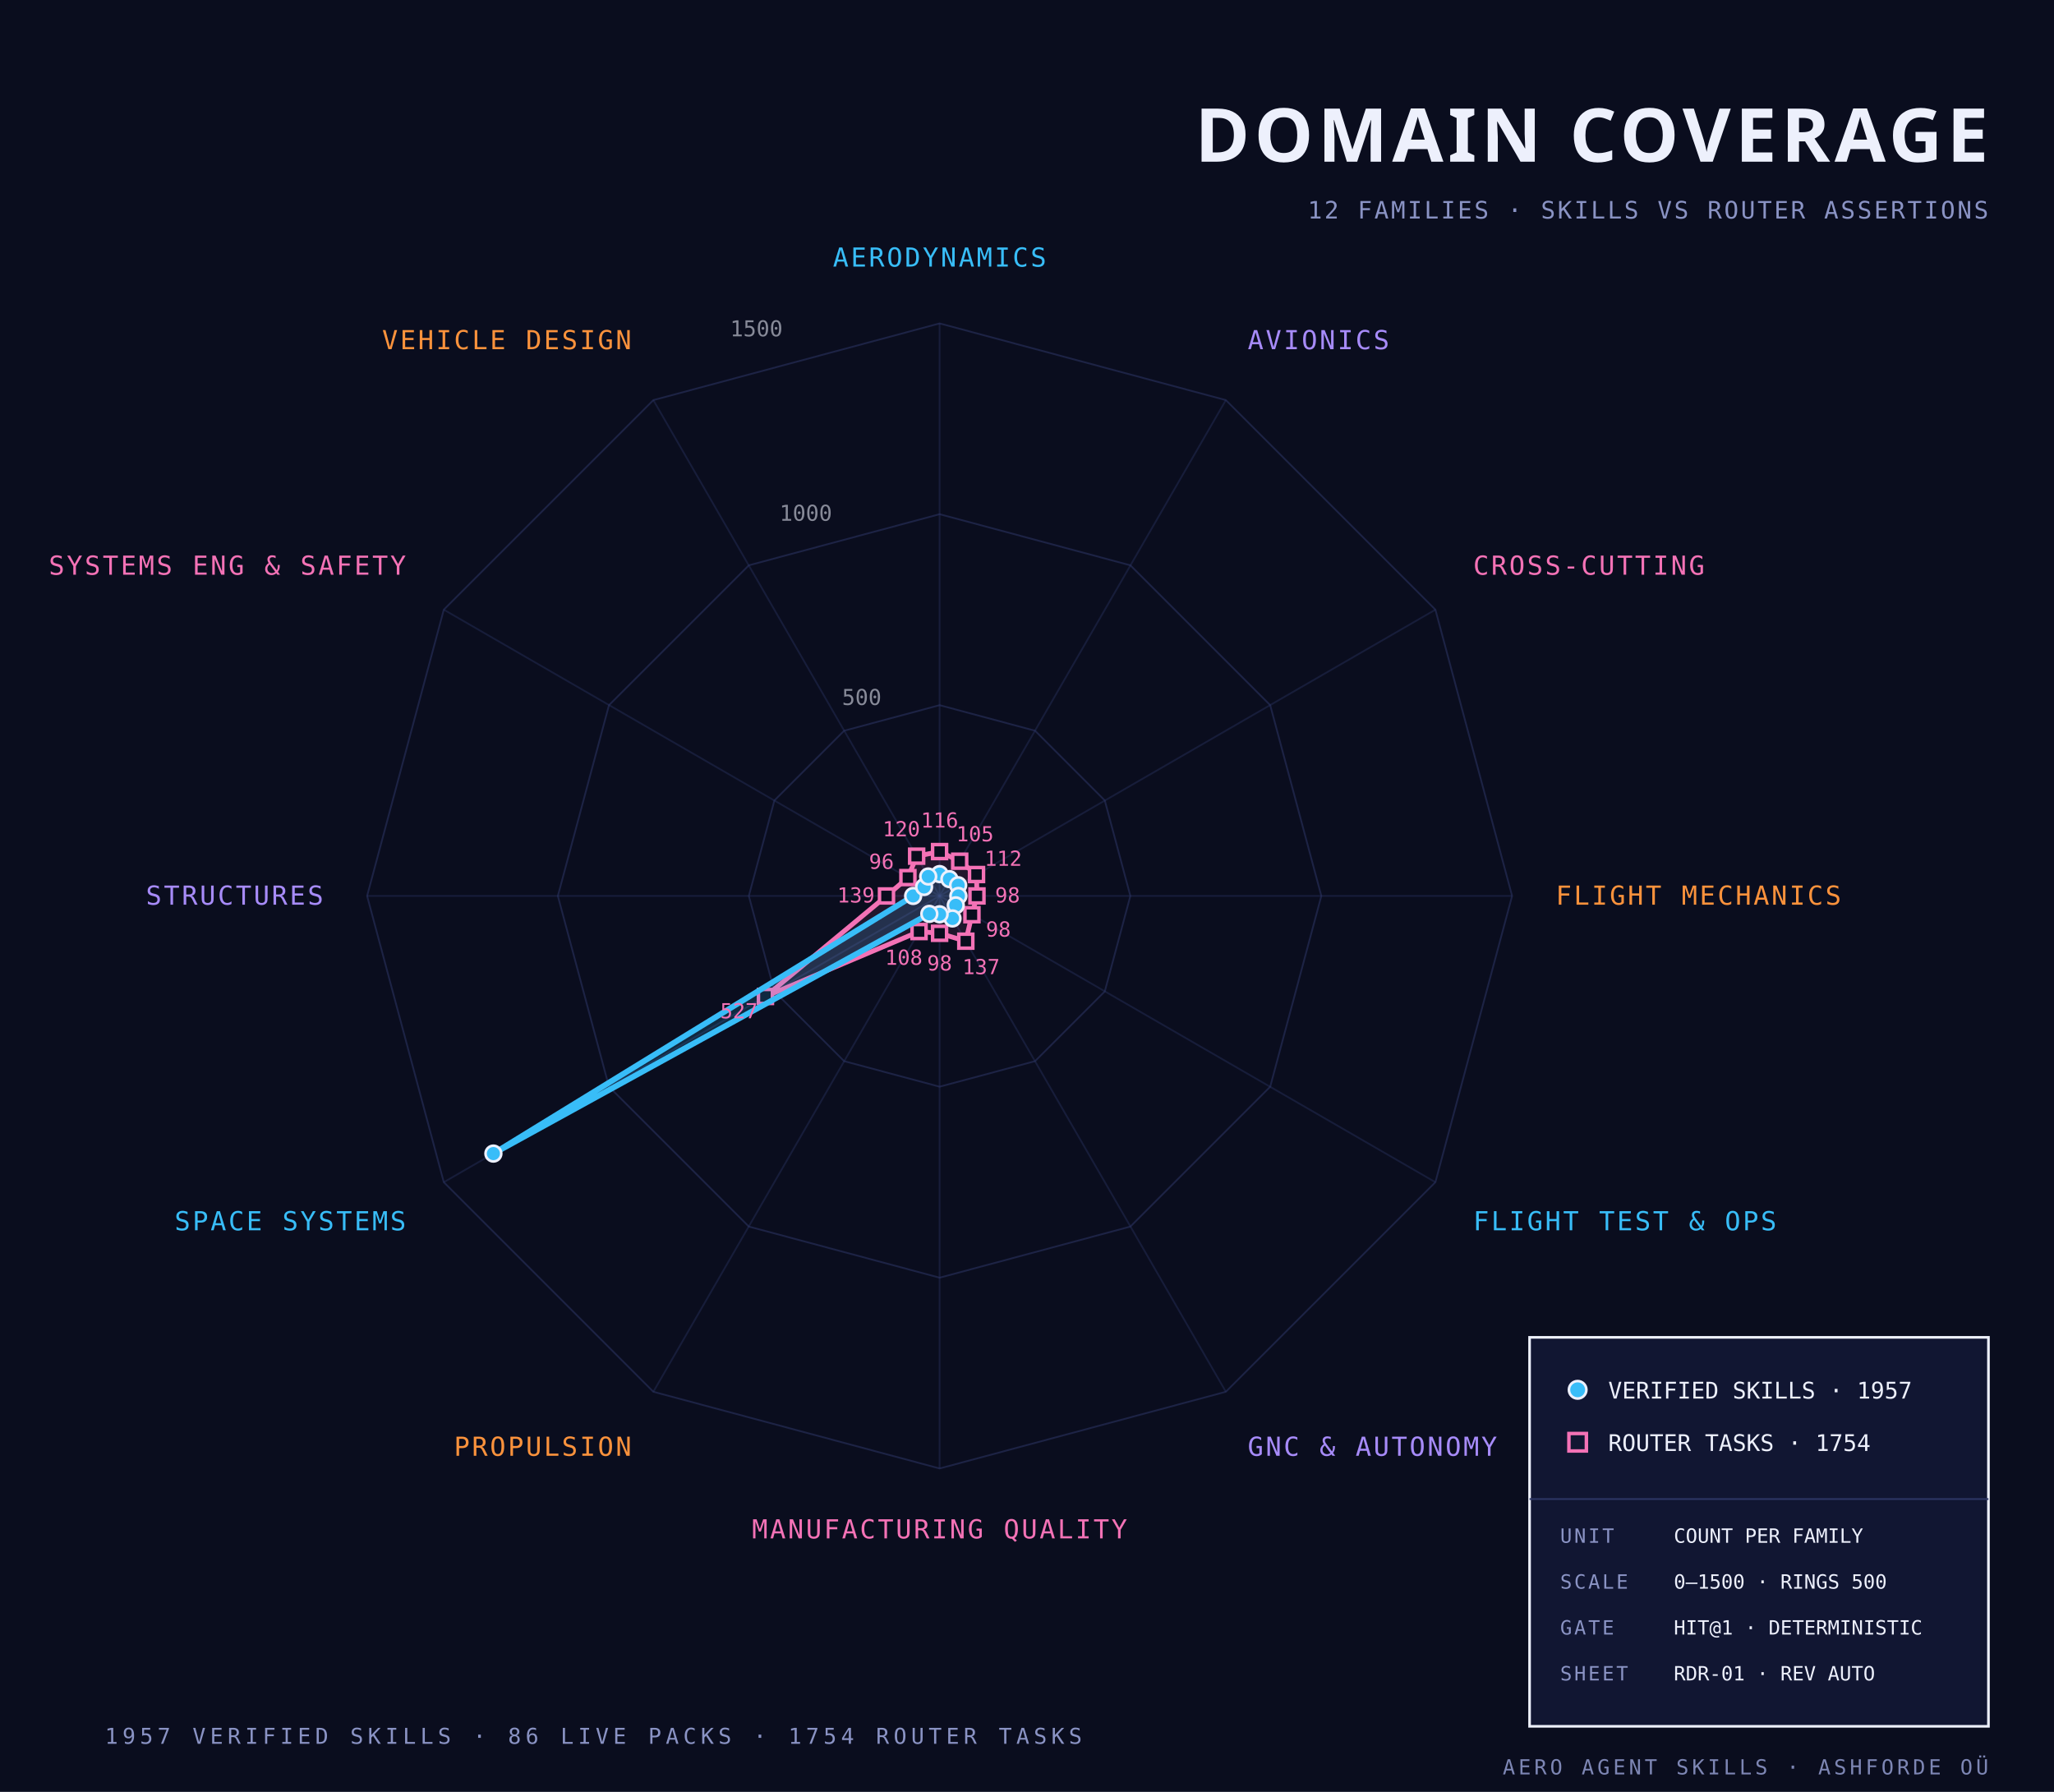
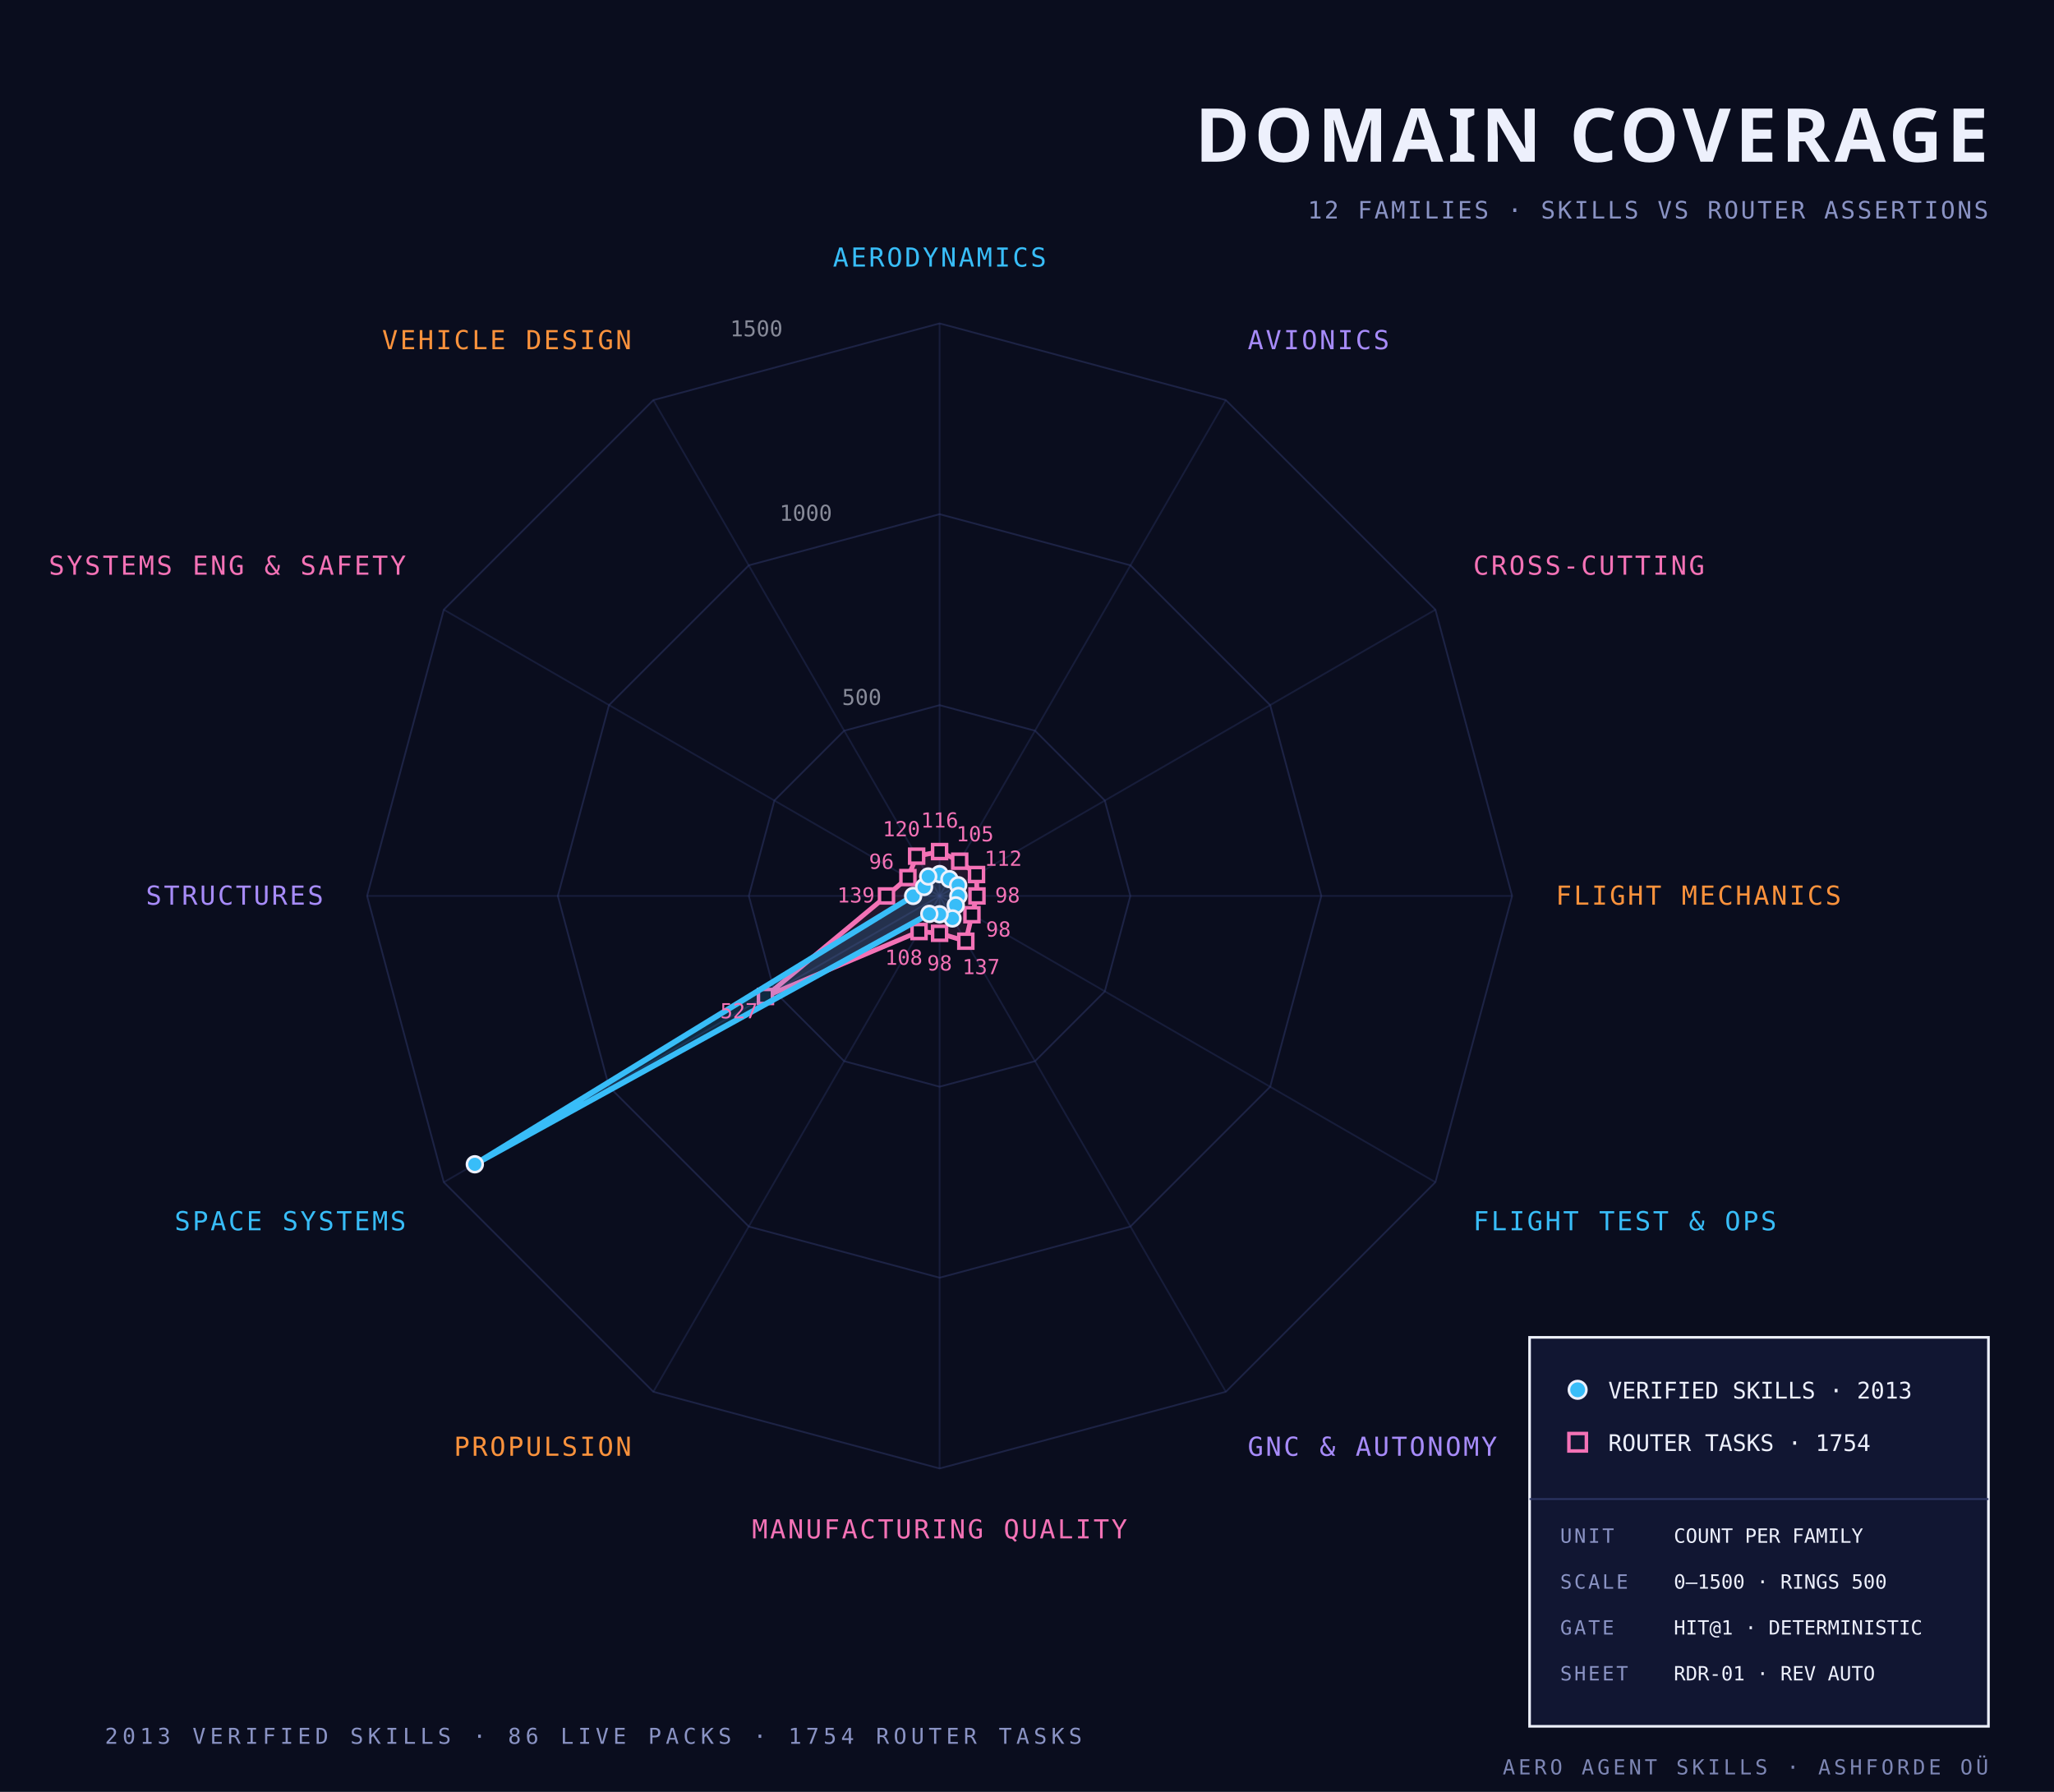
<svg xmlns="http://www.w3.org/2000/svg" width="940" height="820" viewBox="0 0 940 820">
  <style>
    .mono { font-family: "JetBrains Mono", "IBM Plex Mono", "Menlo", monospace; }
    .cond { font-family: "Barlow Condensed", "DIN Condensed", "Arial Narrow", sans-serif; font-weight: 700; text-transform: uppercase; }
    .serif { font-family: "Instrument Serif", Georgia, serif; font-style: italic; }
  </style>
  <rect width="940" height="820" fill="#0a0d1e" />
  <polygon points="430.0,322.7 473.7,334.4 505.6,366.3 517.3,410.0 505.6,453.7 473.7,485.6 430.0,497.3 386.3,485.6 354.4,453.7 342.7,410.0 354.4,366.3 386.3,334.4" fill="none" stroke="#2c3564" stroke-width="0.8" stroke-opacity="0.55" />
  <polygon points="430.0,235.3 517.3,258.7 581.3,322.7 604.7,410.0 581.3,497.3 517.3,561.3 430.0,584.7 342.7,561.3 278.7,497.3 255.3,410.0 278.7,322.7 342.7,258.7" fill="none" stroke="#2c3564" stroke-width="0.8" stroke-opacity="0.55" />
  <polygon points="430.0,148.0 561.0,183.1 656.9,279.0 692.0,410.0 656.9,541.0 561.0,636.9 430.0,672.0 299.0,636.9 203.1,541.0 168.0,410.0 203.1,279.0 299.0,183.1" fill="none" stroke="#2c3564" stroke-width="0.8" stroke-opacity="0.55" />
  <line x1="430" y1="410" x2="430.0" y2="148.0" stroke="#2c3564" stroke-width="0.8" stroke-opacity="0.4" />
  <line x1="430" y1="410" x2="561.0" y2="183.1" stroke="#2c3564" stroke-width="0.8" stroke-opacity="0.4" />
  <line x1="430" y1="410" x2="656.9" y2="279.0" stroke="#2c3564" stroke-width="0.8" stroke-opacity="0.4" />
  <line x1="430" y1="410" x2="692.0" y2="410.0" stroke="#2c3564" stroke-width="0.8" stroke-opacity="0.4" />
  <line x1="430" y1="410" x2="656.9" y2="541.0" stroke="#2c3564" stroke-width="0.8" stroke-opacity="0.4" />
  <line x1="430" y1="410" x2="561.0" y2="636.9" stroke="#2c3564" stroke-width="0.8" stroke-opacity="0.4" />
  <line x1="430" y1="410" x2="430.0" y2="672.0" stroke="#2c3564" stroke-width="0.8" stroke-opacity="0.4" />
  <line x1="430" y1="410" x2="299.0" y2="636.9" stroke="#2c3564" stroke-width="0.8" stroke-opacity="0.4" />
  <line x1="430" y1="410" x2="203.1" y2="541.0" stroke="#2c3564" stroke-width="0.8" stroke-opacity="0.4" />
  <line x1="430" y1="410" x2="168.0" y2="410.0" stroke="#2c3564" stroke-width="0.8" stroke-opacity="0.4" />
  <line x1="430" y1="410" x2="203.1" y2="279.0" stroke="#2c3564" stroke-width="0.8" stroke-opacity="0.4" />
  <line x1="430" y1="410" x2="299.0" y2="183.1" stroke="#2c3564" stroke-width="0.8" stroke-opacity="0.4" />
  <text class="mono" x="403.4" y="322.6" text-anchor="end" font-size="10" fill="#edf0fc" opacity="0.55">500</text>
  <text class="mono" x="380.8" y="238.3" text-anchor="end" font-size="10" fill="#edf0fc" opacity="0.55">1000</text>
  <text class="mono" x="358.2" y="153.9" text-anchor="end" font-size="10" fill="#edf0fc" opacity="0.55">1500</text>
  <text class="mono" x="430.0" y="122.0" text-anchor="middle" font-size="12" fill="#38bdf8" letter-spacing="1">AERODYNAMICS</text>
  <text class="mono" x="571.0" y="159.8" text-anchor="start" font-size="12" fill="#a78bfa" letter-spacing="1">AVIONICS</text>
  <text class="mono" x="674.2" y="263.0" text-anchor="start" font-size="12" fill="#f472b6" letter-spacing="1">CROSS-CUTTING</text>
  <text class="mono" x="712.0" y="414.0" text-anchor="start" font-size="12" fill="#fb923c" letter-spacing="1">FLIGHT MECHANICS</text>
  <text class="mono" x="674.2" y="563.0" text-anchor="start" font-size="12" fill="#38bdf8" letter-spacing="1">FLIGHT TEST &amp; OPS</text>
  <text class="mono" x="571.0" y="666.2" text-anchor="start" font-size="12" fill="#a78bfa" letter-spacing="1">GNC &amp; AUTONOMY</text>
  <text class="mono" x="430.0" y="704.0" text-anchor="middle" font-size="12" fill="#f472b6" letter-spacing="1">MANUFACTURING QUALITY</text>
  <text class="mono" x="289.0" y="666.2" text-anchor="end" font-size="12" fill="#fb923c" letter-spacing="1">PROPULSION</text>
  <text class="mono" x="185.8" y="563.0" text-anchor="end" font-size="12" fill="#38bdf8" letter-spacing="1">SPACE SYSTEMS</text>
  <text class="mono" x="148.0" y="414.0" text-anchor="end" font-size="12" fill="#a78bfa" letter-spacing="1">STRUCTURES</text>
  <text class="mono" x="185.8" y="263.0" text-anchor="end" font-size="12" fill="#f472b6" letter-spacing="1">SYSTEMS ENG &amp; SAFETY</text>
  <text class="mono" x="289.0" y="159.8" text-anchor="end" font-size="12" fill="#fb923c" letter-spacing="1">VEHICLE DESIGN</text>
  <polygon points="430.0,389.7 439.2,394.1 446.9,400.2 447.1,410.0 444.8,418.6 442.0,430.7 430.0,427.1 420.6,426.3 350.3,456.0 405.7,410.0 415.5,401.6 419.5,391.8" fill="#f472b6" fill-opacity="0.10" stroke="#f472b6" stroke-width="2.2" />
  <rect x="426.8" y="386.5" width="6.4" height="6.4" fill="#0a0d1e" stroke="#f472b6" stroke-width="1.6" />
  <rect x="436.0" y="390.9" width="6.4" height="6.4" fill="#0a0d1e" stroke="#f472b6" stroke-width="1.6" />
  <rect x="443.7" y="397.0" width="6.4" height="6.4" fill="#0a0d1e" stroke="#f472b6" stroke-width="1.6" />
  <rect x="443.9" y="406.8" width="6.4" height="6.4" fill="#0a0d1e" stroke="#f472b6" stroke-width="1.6" />
  <rect x="441.6" y="415.4" width="6.4" height="6.4" fill="#0a0d1e" stroke="#f472b6" stroke-width="1.6" />
  <rect x="438.8" y="427.5" width="6.4" height="6.4" fill="#0a0d1e" stroke="#f472b6" stroke-width="1.6" />
  <rect x="426.8" y="423.9" width="6.4" height="6.4" fill="#0a0d1e" stroke="#f472b6" stroke-width="1.6" />
  <rect x="417.4" y="423.1" width="6.4" height="6.4" fill="#0a0d1e" stroke="#f472b6" stroke-width="1.6" />
  <rect x="347.1" y="452.8" width="6.4" height="6.4" fill="#0a0d1e" stroke="#f472b6" stroke-width="1.6" />
  <rect x="402.5" y="406.8" width="6.4" height="6.4" fill="#0a0d1e" stroke="#f472b6" stroke-width="1.6" />
  <rect x="412.3" y="398.4" width="6.4" height="6.4" fill="#0a0d1e" stroke="#f472b6" stroke-width="1.6" />
  <rect x="416.3" y="388.6" width="6.4" height="6.4" fill="#0a0d1e" stroke="#f472b6" stroke-width="1.6" />
-   <polygon points="430.0,400.0 434.5,402.3 438.5,405.1 438.6,410.0 437.4,414.3 435.9,420.3 430.0,418.4 425.3,418.2 225.8,527.9 417.9,410.0 422.9,405.9 424.8,401.1" fill="#38bdf8" fill-opacity="0.16" stroke="#38bdf8" stroke-width="2.6" />
+   <polygon points="430.0,400.0 434.5,402.3 438.5,405.1 438.6,410.0 437.4,414.3 435.9,420.3 430.0,418.4 425.3,418.2 217.3,532.8 417.9,410.0 422.9,405.9 424.8,401.1" fill="#38bdf8" fill-opacity="0.16" stroke="#38bdf8" stroke-width="2.6" />
  <circle cx="430.0" cy="400.0" r="3.6" fill="#38bdf8" stroke="#edf0fc" stroke-width="1.2" />
  <circle cx="434.5" cy="402.3" r="3.6" fill="#38bdf8" stroke="#edf0fc" stroke-width="1.2" />
  <circle cx="438.5" cy="405.1" r="3.6" fill="#38bdf8" stroke="#edf0fc" stroke-width="1.2" />
  <circle cx="438.6" cy="410.0" r="3.6" fill="#38bdf8" stroke="#edf0fc" stroke-width="1.2" />
  <circle cx="437.4" cy="414.3" r="3.6" fill="#38bdf8" stroke="#edf0fc" stroke-width="1.2" />
  <circle cx="435.9" cy="420.3" r="3.6" fill="#38bdf8" stroke="#edf0fc" stroke-width="1.2" />
  <circle cx="430.0" cy="418.4" r="3.6" fill="#38bdf8" stroke="#edf0fc" stroke-width="1.2" />
  <circle cx="425.3" cy="418.2" r="3.6" fill="#38bdf8" stroke="#edf0fc" stroke-width="1.2" />
-   <circle cx="225.8" cy="527.9" r="3.6" fill="#38bdf8" stroke="#edf0fc" stroke-width="1.2" />
+   <circle cx="217.3" cy="532.8" r="3.6" fill="#38bdf8" stroke="#edf0fc" stroke-width="1.2" />
  <circle cx="417.9" cy="410.0" r="3.6" fill="#38bdf8" stroke="#edf0fc" stroke-width="1.2" />
  <circle cx="422.9" cy="405.9" r="3.6" fill="#38bdf8" stroke="#edf0fc" stroke-width="1.2" />
  <circle cx="424.8" cy="401.1" r="3.6" fill="#38bdf8" stroke="#edf0fc" stroke-width="1.2" />
  <text class="mono" x="430.0" y="378.7" text-anchor="middle" font-size="9.5" fill="#f472b6">116</text>
  <text class="mono" x="446.2" y="385.0" text-anchor="middle" font-size="9.5" fill="#f472b6">105</text>
  <text class="mono" x="459.1" y="396.2" text-anchor="middle" font-size="9.5" fill="#f472b6">112</text>
  <text class="mono" x="461.1" y="413.0" text-anchor="middle" font-size="9.5" fill="#f472b6">98</text>
  <text class="mono" x="456.9" y="428.6" text-anchor="middle" font-size="9.5" fill="#f472b6">98</text>
  <text class="mono" x="449.0" y="445.8" text-anchor="middle" font-size="9.5" fill="#f472b6">137</text>
  <text class="mono" x="430.0" y="444.1" text-anchor="middle" font-size="9.5" fill="#f472b6">98</text>
  <text class="mono" x="413.6" y="441.5" text-anchor="middle" font-size="9.5" fill="#f472b6">108</text>
  <text class="mono" x="338.2" y="466.0" text-anchor="middle" font-size="9.5" fill="#f472b6">527</text>
  <text class="mono" x="391.7" y="413.0" text-anchor="middle" font-size="9.5" fill="#f472b6">139</text>
  <text class="mono" x="403.4" y="397.6" text-anchor="middle" font-size="9.5" fill="#f472b6">96</text>
  <text class="mono" x="412.5" y="382.7" text-anchor="middle" font-size="9.5" fill="#f472b6">120</text>
  <text class="cond" x="910.0" y="74.0" text-anchor="end" font-size="34" fill="#edf0fc" letter-spacing="2">DOMAIN COVERAGE</text>
  <text class="mono" x="910.0" y="100.0" text-anchor="end" font-size="11" fill="#8a93c4" letter-spacing="1">12 FAMILIES · SKILLS VS ROUTER ASSERTIONS</text>
  <rect x="700" y="612" width="210" height="178" fill="#111632" stroke="#edf0fc" stroke-width="1.2" />
  <line x1="700" y1="686" x2="910" y2="686" stroke="#2c3564" stroke-width="0.8" />
  <circle cx="722" cy="636" r="4" fill="#38bdf8" stroke="#edf0fc" stroke-width="1.2" />
-   <text class="mono" x="736.0" y="640.0" text-anchor="start" font-size="10.5" fill="#edf0fc">VERIFIED SKILLS · 1957</text>
+   <text class="mono" x="736.0" y="640.0" text-anchor="start" font-size="10.5" fill="#edf0fc">VERIFIED SKILLS · 2013</text>
  <rect x="718" y="656" width="8" height="8" fill="none" stroke="#f472b6" stroke-width="1.6" />
  <text class="mono" x="736.0" y="664.0" text-anchor="start" font-size="10.5" fill="#edf0fc">ROUTER TASKS · 1754</text>
  <text class="mono" x="714.0" y="706.0" text-anchor="start" font-size="9" fill="#8a93c4" letter-spacing="1">UNIT</text>
  <text class="mono" x="766.0" y="706.0" text-anchor="start" font-size="9" fill="#edf0fc">COUNT PER FAMILY</text>
  <text class="mono" x="714.0" y="727.0" text-anchor="start" font-size="9" fill="#8a93c4" letter-spacing="1">SCALE</text>
  <text class="mono" x="766.0" y="727.0" text-anchor="start" font-size="9" fill="#edf0fc">0–1500 · RINGS 500</text>
  <text class="mono" x="714.0" y="748.0" text-anchor="start" font-size="9" fill="#8a93c4" letter-spacing="1">GATE</text>
  <text class="mono" x="766.0" y="748.0" text-anchor="start" font-size="9" fill="#edf0fc">HIT@1 · DETERMINISTIC</text>
  <text class="mono" x="714.0" y="769.0" text-anchor="start" font-size="9" fill="#8a93c4" letter-spacing="1">SHEET</text>
  <text class="mono" x="766.0" y="769.0" text-anchor="start" font-size="9" fill="#edf0fc">RDR-01 · REV AUTO</text>
-   <text class="mono" x="48.0" y="798.0" text-anchor="start" font-size="10" fill="#8a93c4" letter-spacing="2">1957 VERIFIED SKILLS · 86 LIVE PACKS · 1754 ROUTER TASKS</text>
+   <text class="mono" x="48.0" y="798.0" text-anchor="start" font-size="10" fill="#8a93c4" letter-spacing="2">2013 VERIFIED SKILLS · 86 LIVE PACKS · 1754 ROUTER TASKS</text>
  <text class="mono" x="910.0" y="812.0" text-anchor="end" font-size="9.5" fill="#8a93c4" letter-spacing="1.5" opacity="0.9">AERO AGENT SKILLS · ASHFORDE OÜ</text>
</svg>
